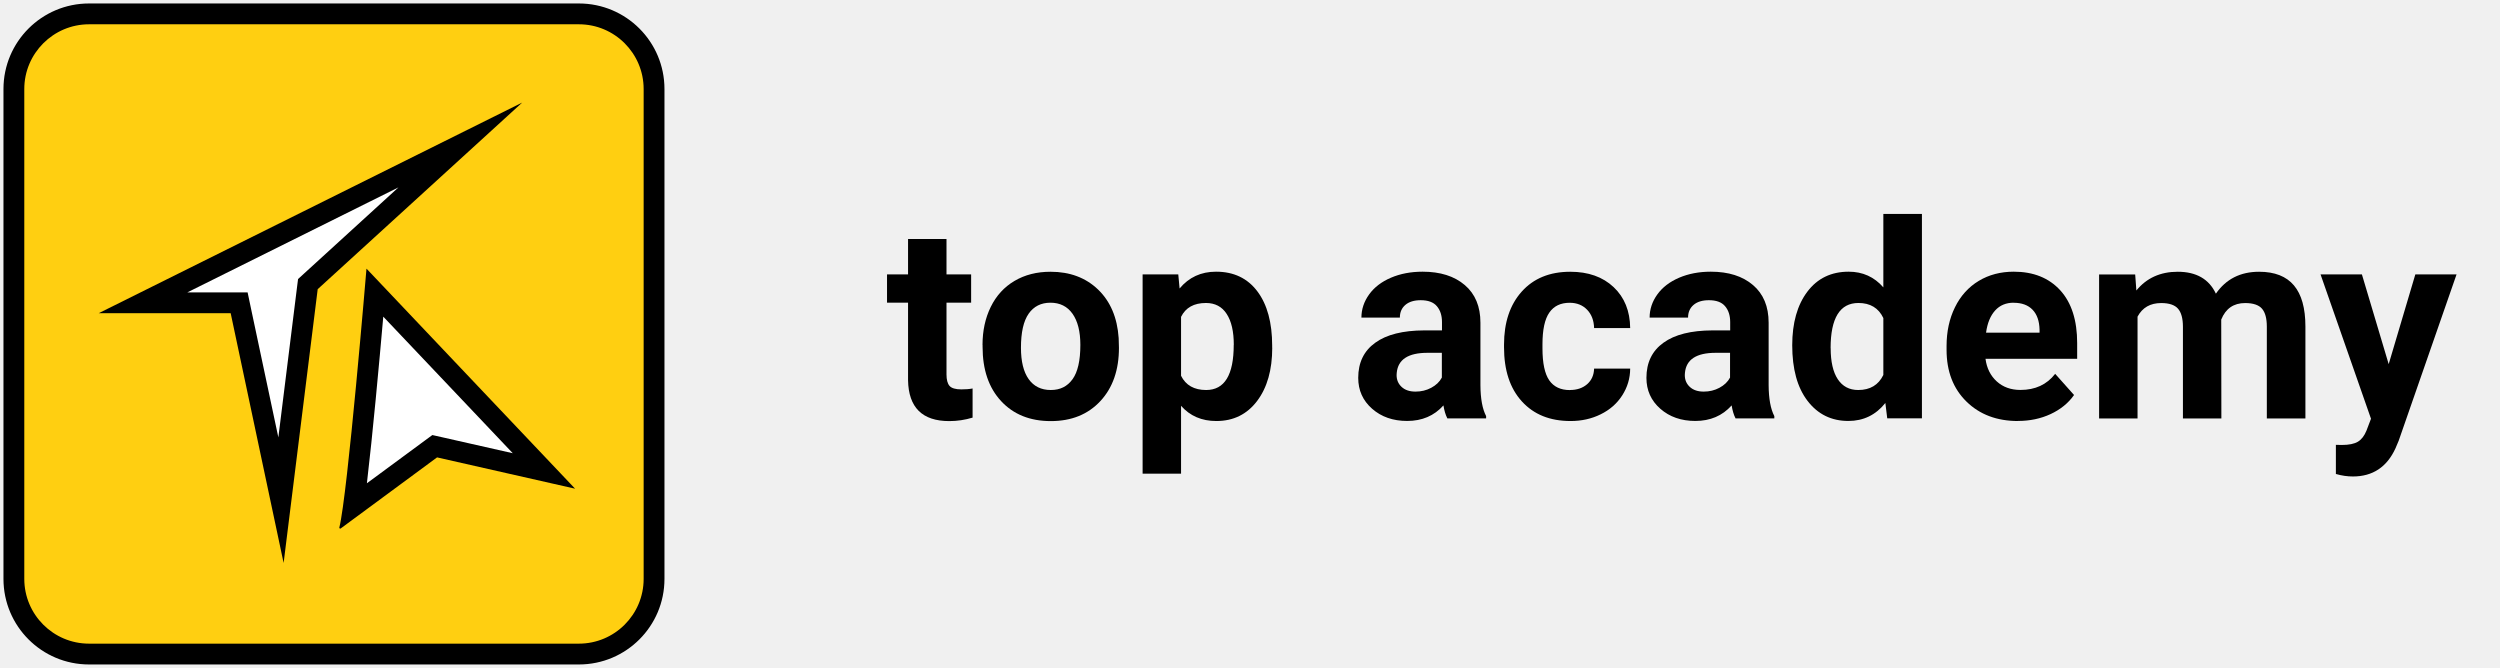
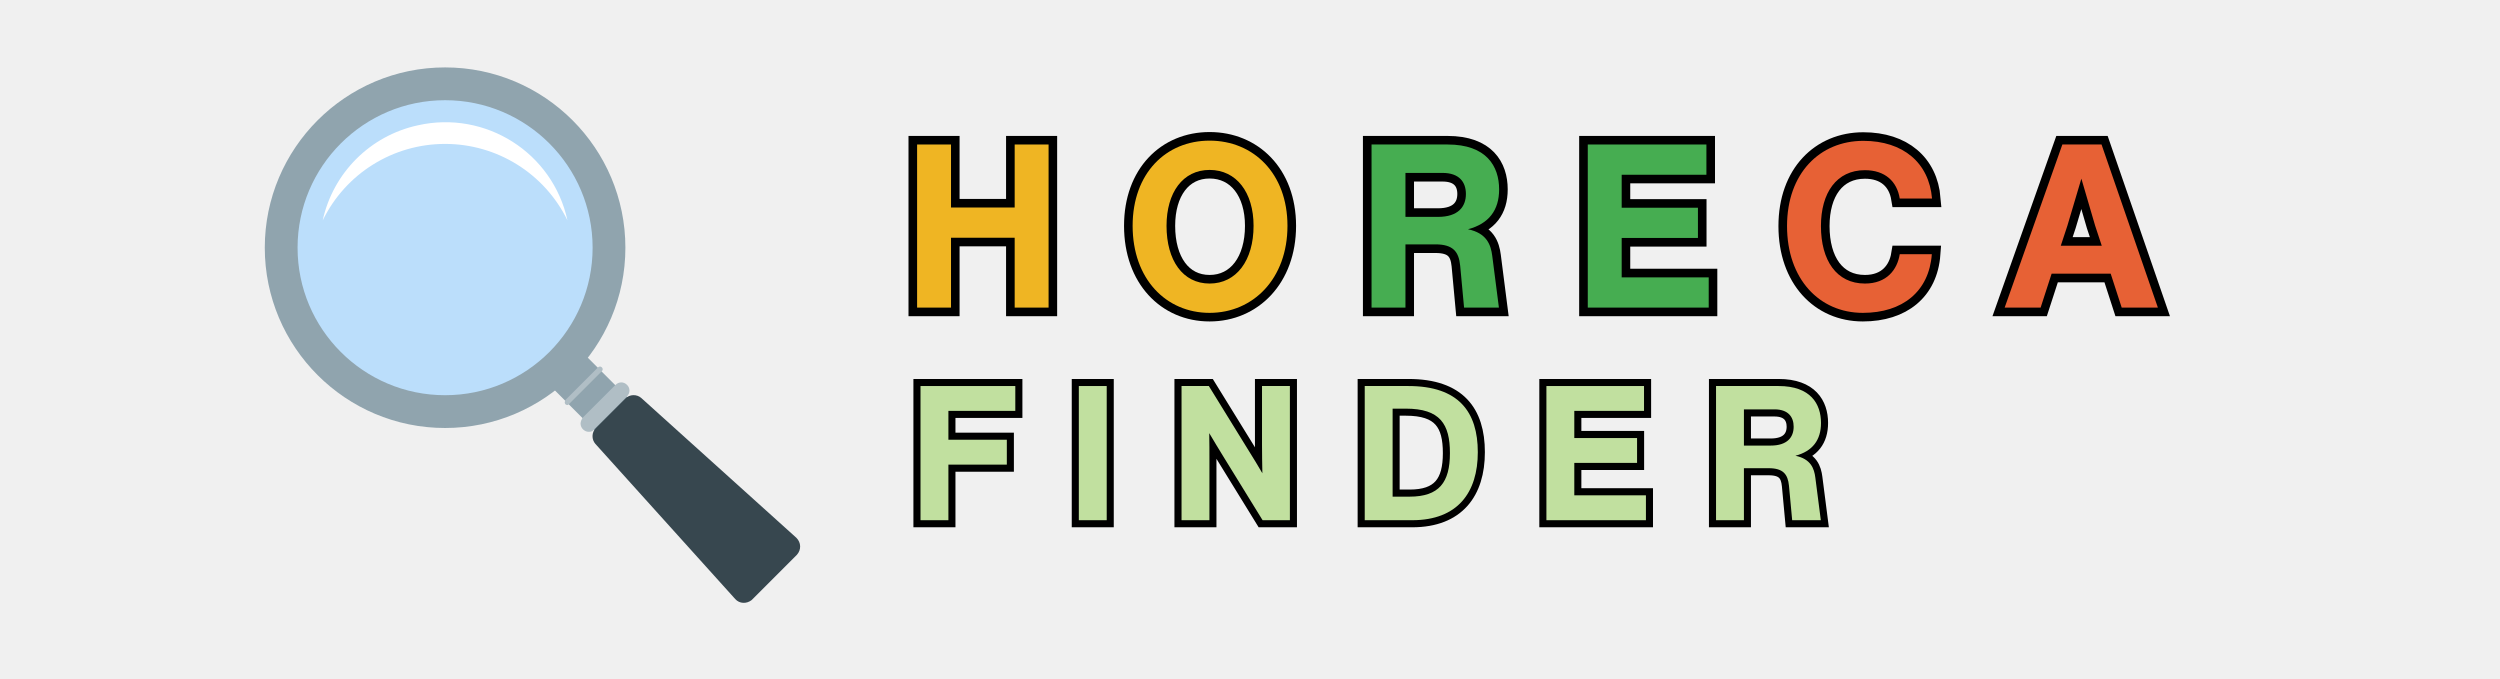
- <svg xmlns="http://www.w3.org/2000/svg" id="Layer_1" viewBox="0 0 360.25 96.25">
+ <svg xmlns="http://www.w3.org/2000/svg" width="361" zoomAndPan="magnify" viewBox="0 0 270.75 73.5" height="98" preserveAspectRatio="xMidYMid meet" version="1.0">
  <defs>
-     <style>.cls-1{fill:#fff;}.cls-2{fill:#ffcf11;}</style>
+     <g />
+     <clipPath id="8f44ca4d4d">
+       <path d="M 28.676 7.301 L 68 7.301 L 68 47 L 28.676 47 Z M 28.676 7.301 " clip-rule="nonzero" />
+     </clipPath>
+     <clipPath id="bfc692ca1c">
+       <path d="M 64 42 L 86.781 42 L 86.781 65.406 L 64 65.406 Z M 64 42 " clip-rule="nonzero" />
+     </clipPath>
  </defs>
-   <g>
-     <rect class="cls-2" x="2" y="2" width="92.25" height="92.25" rx="10.83" ry="10.83" />
-     <path d="M83.42,3.5c5.15,0,9.33,4.19,9.33,9.33V83.42c0,5.15-4.19,9.33-9.33,9.33H12.83c-5.15,0-9.33-4.19-9.33-9.33V12.83C3.5,7.69,7.69,3.5,12.83,3.5H83.42m0-3H12.83C6.02,.5,.5,6.02,.5,12.83V83.42c0,6.81,5.52,12.33,12.33,12.33H83.42c6.81,0,12.33-5.52,12.33-12.33V12.83c0-6.81-5.52-12.33-12.33-12.33h0Z" />
+   <path fill="#90a4ae" d="M 58.094 40.281 L 61.648 36.727 L 69.723 44.801 L 66.168 48.359 Z M 58.094 40.281 " fill-opacity="1" fill-rule="nonzero" />
+   <path fill="#bbdefb" d="M 65.066 26.828 C 65.066 27.379 65.039 27.93 64.984 28.48 C 64.93 29.027 64.852 29.574 64.742 30.117 C 64.633 30.656 64.5 31.191 64.34 31.723 C 64.18 32.25 63.992 32.77 63.781 33.281 C 63.57 33.789 63.336 34.289 63.074 34.777 C 62.812 35.262 62.531 35.734 62.223 36.195 C 61.918 36.656 61.59 37.098 61.238 37.523 C 60.887 37.953 60.516 38.359 60.125 38.75 C 59.734 39.141 59.328 39.512 58.902 39.863 C 58.473 40.211 58.031 40.539 57.57 40.848 C 57.113 41.156 56.641 41.438 56.152 41.699 C 55.664 41.957 55.168 42.195 54.656 42.406 C 54.145 42.617 53.625 42.805 53.098 42.965 C 52.57 43.125 52.035 43.258 51.492 43.367 C 50.949 43.473 50.406 43.555 49.855 43.609 C 49.305 43.664 48.754 43.691 48.203 43.691 C 47.648 43.691 47.098 43.664 46.551 43.609 C 46 43.555 45.453 43.473 44.914 43.367 C 44.371 43.258 43.836 43.125 43.309 42.965 C 42.777 42.805 42.258 42.617 41.75 42.406 C 41.238 42.195 40.742 41.957 40.254 41.699 C 39.766 41.438 39.293 41.156 38.832 40.848 C 38.375 40.539 37.93 40.211 37.504 39.863 C 37.078 39.512 36.668 39.141 36.277 38.75 C 35.887 38.359 35.516 37.953 35.168 37.523 C 34.816 37.098 34.488 36.656 34.18 36.195 C 33.875 35.734 33.59 35.262 33.332 34.777 C 33.07 34.289 32.836 33.789 32.621 33.281 C 32.41 32.77 32.227 32.25 32.066 31.723 C 31.906 31.191 31.77 30.656 31.664 30.117 C 31.555 29.574 31.473 29.027 31.422 28.48 C 31.367 27.93 31.34 27.379 31.34 26.828 C 31.34 26.273 31.367 25.723 31.422 25.172 C 31.473 24.625 31.555 24.078 31.664 23.535 C 31.77 22.996 31.906 22.461 32.066 21.93 C 32.227 21.402 32.41 20.883 32.621 20.371 C 32.836 19.863 33.07 19.363 33.332 18.879 C 33.59 18.391 33.875 17.918 34.18 17.457 C 34.488 17 34.816 16.555 35.168 16.129 C 35.516 15.703 35.887 15.293 36.277 14.902 C 36.668 14.512 37.078 14.141 37.504 13.789 C 37.93 13.441 38.375 13.113 38.832 12.805 C 39.293 12.5 39.766 12.215 40.254 11.953 C 40.742 11.695 41.238 11.457 41.75 11.246 C 42.258 11.035 42.777 10.848 43.309 10.688 C 43.836 10.527 44.371 10.395 44.914 10.285 C 45.453 10.18 46 10.098 46.551 10.043 C 47.098 9.988 47.648 9.965 48.203 9.965 C 48.754 9.965 49.305 9.988 49.855 10.043 C 50.406 10.098 50.949 10.18 51.492 10.285 C 52.035 10.395 52.57 10.527 53.098 10.688 C 53.625 10.848 54.145 11.035 54.656 11.246 C 55.168 11.457 55.664 11.695 56.152 11.953 C 56.641 12.215 57.113 12.5 57.57 12.805 C 58.031 13.113 58.473 13.441 58.902 13.789 C 59.328 14.141 59.734 14.512 60.125 14.902 C 60.516 15.293 60.887 15.703 61.238 16.129 C 61.59 16.555 61.918 17 62.223 17.457 C 62.531 17.918 62.812 18.391 63.074 18.879 C 63.336 19.363 63.57 19.863 63.781 20.371 C 63.992 20.883 64.18 21.402 64.34 21.93 C 64.5 22.461 64.633 22.996 64.742 23.535 C 64.852 24.078 64.93 24.625 64.984 25.172 C 65.039 25.723 65.066 26.273 65.066 26.828 Z M 65.066 26.828 " fill-opacity="1" fill-rule="nonzero" />
+   <path fill="#ffffff" d="M 48.203 15.586 C 53.824 15.586 58.973 18.777 61.457 23.867 C 59.859 16.531 52.582 11.914 45.242 13.574 C 40.098 14.695 36.074 18.719 34.949 23.867 C 37.434 18.777 42.582 15.586 48.203 15.586 Z M 48.203 15.586 " fill-opacity="1" fill-rule="nonzero" />
+   <g clip-path="url(#8f44ca4d4d)">
+     <path fill="#90a4ae" d="M 48.203 46.352 C 37.434 46.352 28.676 37.594 28.676 26.828 C 28.676 16.059 37.434 7.301 48.203 7.301 C 58.973 7.301 67.73 16.059 67.73 26.828 C 67.73 37.594 58.973 46.352 48.203 46.352 Z M 48.203 10.852 C 39.387 10.852 32.227 18.012 32.227 26.828 C 32.227 35.645 39.387 42.801 48.203 42.801 C 57.02 42.801 64.18 35.645 64.18 26.828 C 64.18 18.012 57.02 10.852 48.203 10.852 Z M 48.203 10.852 " fill-opacity="1" fill-rule="nonzero" />
  </g>
-   <g>
-     <polygon class="cls-1" points="34.46 43.63 20.62 43.63 66.35 20.88 44.37 40.94 40.5 72.07 34.46 43.63" />
-     <path d="M57.42,27l-13.65,12.46-.82,.75-.14,1.1-2.7,21.72-3.93-18.52-.5-2.38h-8.68l30.42-15.13m17.85-12.23L14.23,45.13h19.01l7.63,35.99,4.91-39.45,29.48-26.9h0Z" />
+   <g clip-path="url(#bfc692ca1c)">
+     <path fill="#37474f" d="M 86.25 58.246 L 69.445 43.098 C 68.973 42.684 68.203 42.684 67.73 43.156 L 64.535 46.352 C 64.059 46.824 64.059 47.594 64.473 48.066 L 79.621 64.871 C 80.094 65.406 80.863 65.406 81.398 64.992 C 81.398 64.992 81.457 64.934 81.457 64.934 L 86.309 60.078 C 86.781 59.547 86.781 58.777 86.25 58.246 C 86.309 58.305 86.25 58.246 86.25 58.246 Z M 86.25 58.246 " fill-opacity="1" fill-rule="nonzero" />
  </g>
-   <g>
-     <path class="cls-1" d="M50.95,72.92c1.04-7.57,2.48-23.72,3.08-30.75l24.35,25.69-15.74-3.57-11.7,8.62Z" />
-     <path d="M55.23,45.63l18.66,19.68-10.25-2.32-1.34-.3-1.1,.81-8.33,6.14c.83-7.02,1.77-17.25,2.36-24.01m-2.42-6.91s-2.72,32.59-3.91,37.29c-.02,.09,.05,.16,.13,.16,.03,0,.05,0,.08-.03l13.87-10.23,19.89,4.51-30.05-31.7h0Z" />
+   <path fill="#b0bec5" d="M 61.457 43.867 C 61.277 43.867 61.16 43.75 61.16 43.57 C 61.16 43.512 61.219 43.395 61.219 43.336 L 64.77 39.785 C 64.887 39.668 65.066 39.668 65.184 39.785 C 65.301 39.902 65.301 40.082 65.184 40.199 L 61.633 43.75 C 61.574 43.809 61.516 43.867 61.457 43.867 Z M 61.457 43.867 " fill-opacity="1" fill-rule="nonzero" />
+   <path fill="#b0bec5" d="M 63.766 46.766 C 63.289 46.766 62.875 46.352 62.875 45.879 C 62.875 45.641 62.996 45.406 63.113 45.227 L 66.664 41.68 C 67.02 41.324 67.551 41.324 67.906 41.68 C 68.262 42.031 68.262 42.566 67.906 42.922 L 64.355 46.473 C 64.238 46.707 64 46.766 63.766 46.766 Z M 63.766 46.766 " fill-opacity="1" fill-rule="nonzero" />
+   <path stroke-linecap="butt" transform="matrix(0.144886, 0, 0, 0.144886, 98.36361, 34.46052)" fill="none" stroke-linejoin="miter" d="M 80.045 50.716 L 9.137 50.716 L 9.137 151.011 L 30.005 151.011 L 30.005 109.464 L 73.682 109.464 L 73.682 90.834 L 30.005 90.834 L 30.005 69.265 L 80.045 69.265 Z M 148.337 151.011 L 148.337 50.716 L 127.496 50.716 L 127.496 151.011 Z M 264.43 94.663 C 264.43 101.672 264.565 108.871 264.7 115.908 C 261.465 110.273 258.094 104.8 254.589 99.165 L 224.69 50.716 L 204.253 50.716 L 204.253 151.011 L 225.094 151.011 L 225.094 107.038 C 225.094 100.136 225.094 92.937 224.959 85.927 C 228.518 91.832 232.023 97.763 235.69 103.668 L 264.862 151.011 L 285.271 151.011 L 285.271 50.716 L 264.43 50.716 Z M 373.918 50.716 L 341.188 50.716 L 341.188 151.011 L 376.695 151.011 C 410.801 151.011 425.737 130.17 425.737 100.136 C 425.737 70.128 411.502 50.716 373.918 50.716 Z M 362.029 133.378 L 362.029 67.594 L 371.923 67.594 C 397.563 67.594 404.896 79.16 404.896 100.864 C 404.896 122.702 396.835 133.378 374.727 133.378 Z M 497.858 108.17 L 544.77 108.17 L 544.77 89.567 L 497.858 89.567 L 497.858 69.265 L 550 69.265 L 550 50.716 L 476.99 50.716 L 476.99 151.011 L 551.402 151.011 L 551.402 132.381 L 497.858 132.381 Z M 663.128 102.805 C 675.907 99.435 682.27 91.131 682.27 78.297 C 682.27 64.089 674.505 50.716 650.564 50.716 L 603.787 50.716 L 603.787 151.011 L 624.628 151.011 L 624.628 112.133 L 643.096 112.133 C 653.934 112.133 657.493 116.636 658.302 125.209 L 660.701 151.011 L 682.135 151.011 L 678.037 119.143 C 677.202 112.538 674.802 105.231 663.128 102.805 Z M 624.628 68.187 L 647.464 68.187 C 657.763 68.187 661.861 73.795 661.861 81.101 C 661.861 88.893 657.197 95.202 644.66 95.202 L 624.628 95.202 Z M 624.628 68.187 " stroke="#000000" stroke-width="10.566" stroke-opacity="1" stroke-miterlimit="4" />
+   <g fill="#c1e09f" fill-opacity="1">
+     <g transform="translate(98.36361, 56.33827)">
+       <g>
+         <path d="M 11.594 -14.531 L 1.328 -14.531 L 1.328 0 L 4.348 0 L 4.348 -6.02 L 10.676 -6.02 L 10.676 -8.715 L 4.348 -8.715 L 4.348 -11.84 L 11.594 -11.84 Z M 11.594 -14.531 " />
+       </g>
+     </g>
  </g>
-   <g>
-     <path d="M136.39,34.44v5.1h3.55v4.07h-3.55v10.35c0,.77,.15,1.32,.44,1.65,.29,.33,.86,.5,1.69,.5,.61,0,1.16-.04,1.63-.13v4.2c-1.09,.33-2.21,.5-3.36,.5-3.89,0-5.87-1.96-5.94-5.89v-11.18h-3.03v-4.07h3.03v-5.1h5.54Z" />
-     <path d="M141.58,49.72c0-2.06,.4-3.89,1.19-5.5s1.93-2.86,3.42-3.74,3.22-1.32,5.19-1.32c2.8,0,5.08,.86,6.86,2.57,1.77,1.71,2.76,4.04,2.96,6.98l.04,1.42c0,3.18-.89,5.74-2.67,7.66-1.78,1.92-4.16,2.89-7.15,2.89s-5.38-.96-7.16-2.88c-1.78-1.92-2.67-4.52-2.67-7.82v-.25Zm5.54,.39c0,1.97,.37,3.48,1.11,4.52,.74,1.04,1.8,1.57,3.18,1.57s2.39-.52,3.14-1.55c.75-1.03,1.13-2.68,1.13-4.95,0-1.93-.38-3.43-1.13-4.49-.75-1.06-1.82-1.59-3.18-1.59s-2.4,.53-3.14,1.58c-.74,1.06-1.11,2.69-1.11,4.91Z" />
-     <path d="M183.33,50.1c0,3.2-.73,5.76-2.18,7.68-1.45,1.92-3.41,2.89-5.88,2.89-2.1,0-3.79-.73-5.08-2.19v9.78h-5.54v-28.72h5.14l.19,2.03c1.34-1.61,3.09-2.42,5.25-2.42,2.56,0,4.54,.95,5.96,2.84,1.42,1.89,2.13,4.5,2.13,7.82v.29Zm-5.54-.4c0-1.93-.34-3.42-1.03-4.47-.68-1.05-1.68-1.57-2.98-1.57-1.74,0-2.93,.67-3.59,2v8.49c.68,1.37,1.89,2.05,3.62,2.05,2.65,0,3.97-2.17,3.97-6.5Z" />
-     <path d="M208.56,60.28c-.26-.5-.44-1.12-.56-1.86-1.34,1.5-3.09,2.24-5.23,2.24-2.03,0-3.72-.59-5.05-1.76-1.34-1.18-2-2.66-2-4.45,0-2.2,.82-3.89,2.45-5.06,1.63-1.18,3.98-1.77,7.07-1.78h2.55v-1.19c0-.96-.25-1.73-.74-2.3-.49-.58-1.27-.86-2.33-.86-.93,0-1.67,.22-2.2,.67-.53,.45-.8,1.06-.8,1.84h-5.54c0-1.2,.37-2.31,1.11-3.34s1.79-1.83,3.14-2.41c1.36-.58,2.88-.87,4.56-.87,2.56,0,4.58,.64,6.09,1.93,1.5,1.28,2.25,3.09,2.25,5.42v8.99c.01,1.97,.29,3.46,.82,4.47v.33h-5.6Zm-4.58-3.85c.82,0,1.57-.18,2.26-.55s1.2-.85,1.53-1.47v-3.57h-2.07c-2.77,0-4.25,.96-4.43,2.88l-.02,.33c0,.69,.24,1.26,.73,1.71,.49,.45,1.15,.67,1.99,.67Z" />
-     <path d="M226.22,56.2c1.02,0,1.85-.28,2.49-.84,.64-.56,.97-1.31,1-2.24h5.2c-.01,1.41-.4,2.69-1.15,3.86-.75,1.17-1.79,2.08-3.1,2.72-1.31,.65-2.76,.97-4.34,.97-2.97,0-5.3-.94-7.02-2.83s-2.57-4.49-2.57-7.81v-.36c0-3.2,.85-5.75,2.55-7.65s4.03-2.86,7-2.86c2.59,0,4.68,.74,6.24,2.21,1.57,1.48,2.36,3.44,2.39,5.9h-5.2c-.03-1.08-.36-1.96-1-2.63-.64-.67-1.48-1.01-2.53-1.01-1.29,0-2.27,.47-2.92,1.41-.66,.94-.99,2.47-.99,4.58v.58c0,2.14,.33,3.67,.98,4.61,.65,.93,1.64,1.4,2.97,1.4Z" />
-     <path d="M250.09,60.28c-.26-.5-.44-1.12-.56-1.86-1.34,1.5-3.09,2.24-5.23,2.24-2.03,0-3.72-.59-5.05-1.76-1.34-1.18-2-2.66-2-4.45,0-2.2,.82-3.89,2.45-5.06,1.63-1.18,3.98-1.77,7.07-1.78h2.55v-1.19c0-.96-.25-1.73-.74-2.3-.49-.58-1.27-.86-2.33-.86-.93,0-1.67,.22-2.2,.67-.53,.45-.8,1.06-.8,1.84h-5.54c0-1.2,.37-2.31,1.11-3.34s1.79-1.83,3.14-2.41c1.36-.58,2.88-.87,4.56-.87,2.56,0,4.58,.64,6.09,1.93,1.5,1.28,2.25,3.09,2.25,5.42v8.99c.01,1.97,.29,3.46,.82,4.47v.33h-5.6Zm-4.58-3.85c.82,0,1.57-.18,2.26-.55s1.2-.85,1.53-1.47v-3.57h-2.07c-2.77,0-4.25,.96-4.43,2.88l-.02,.33c0,.69,.24,1.26,.73,1.71,.49,.45,1.15,.67,1.99,.67Z" />
-     <path d="M258.26,49.76c0-3.23,.73-5.81,2.18-7.73,1.45-1.92,3.44-2.88,5.95-2.88,2.02,0,3.69,.75,5,2.26v-10.58h5.56v29.45h-5l-.27-2.21c-1.38,1.73-3.16,2.59-5.33,2.59-2.44,0-4.4-.96-5.88-2.89s-2.21-4.6-2.21-8.03Zm5.54,.41c0,1.95,.34,3.44,1.02,4.47s1.66,1.56,2.95,1.56c1.71,0,2.92-.72,3.62-2.17v-8.2c-.69-1.45-1.89-2.17-3.59-2.17-2.67,0-4.01,2.17-4.01,6.51Z" />
-     <path d="M290.8,60.67c-3.04,0-5.52-.93-7.43-2.8s-2.87-4.35-2.87-7.46v-.54c0-2.08,.4-3.95,1.21-5.59,.8-1.64,1.95-2.91,3.42-3.8,1.48-.89,3.16-1.33,5.05-1.33,2.84,0,5.07,.9,6.7,2.68,1.63,1.79,2.44,4.33,2.44,7.61v2.26h-13.21c.18,1.36,.72,2.44,1.62,3.26,.9,.82,2.04,1.23,3.42,1.23,2.13,0,3.8-.77,5-2.32l2.72,3.05c-.83,1.18-1.96,2.09-3.38,2.75-1.42,.66-2.99,.99-4.72,.99Zm-.63-17.05c-1.1,0-1.99,.37-2.67,1.12-.68,.75-1.12,1.81-1.31,3.2h7.71v-.44c-.03-1.23-.36-2.19-1-2.86-.64-.67-1.55-1.01-2.72-1.01Z" />
-     <path d="M307.68,39.54l.17,2.32c1.47-1.8,3.46-2.7,5.96-2.7,2.67,0,4.51,1.05,5.5,3.16,1.46-2.11,3.53-3.16,6.23-3.16,2.25,0,3.92,.66,5.02,1.97,1.1,1.31,1.65,3.28,1.65,5.92v13.25h-5.56v-13.23c0-1.18-.23-2.04-.69-2.58-.46-.54-1.27-.82-2.43-.82-1.66,0-2.81,.79-3.45,2.38l.02,14.25h-5.54v-13.21c0-1.2-.24-2.07-.71-2.61s-1.28-.81-2.42-.81c-1.57,0-2.71,.65-3.41,1.96v14.67h-5.54v-20.75h5.2Z" />
-     <path d="M344.22,52.44l3.83-12.9h5.94l-8.34,23.97-.46,1.09c-1.24,2.71-3.29,4.06-6.14,4.06-.8,0-1.62-.12-2.45-.36v-4.2l.84,.02c1.05,0,1.83-.16,2.35-.48s.92-.85,1.22-1.59l.65-1.71-7.27-20.8h5.96l3.85,12.9Z" />
+   <g fill="#c1e09f" fill-opacity="1">
+     <g transform="translate(115.5089, 56.33827)">
+       <g>
+         <path d="M 4.348 0 L 4.348 -14.531 L 1.328 -14.531 L 1.328 0 Z M 4.348 0 " />
+       </g>
+     </g>
+   </g>
+   <g fill="#c1e09f" fill-opacity="1">
+     <g transform="translate(126.633, 56.33827)">
+       <g>
+         <path d="M 10.043 -8.164 C 10.043 -7.145 10.062 -6.102 10.082 -5.082 C 9.613 -5.898 9.125 -6.695 8.613 -7.512 L 4.285 -14.531 L 1.328 -14.531 L 1.328 0 L 4.348 0 L 4.348 -6.367 C 4.348 -7.367 4.348 -8.41 4.328 -9.43 C 4.836 -8.574 5.348 -7.715 5.879 -6.859 L 10.105 0 L 13.062 0 L 13.062 -14.531 L 10.043 -14.531 Z M 10.043 -8.164 " />
+       </g>
+     </g>
+   </g>
+   <g fill="#c1e09f" fill-opacity="1">
+     <g transform="translate(146.4725, 56.33827)">
+       <g>
+         <path d="M 6.062 -14.531 L 1.328 -14.531 L 1.328 0 L 6.469 0 C 11.41 0 13.574 -3.02 13.574 -7.367 C 13.574 -11.715 11.512 -14.531 6.062 -14.531 Z M 4.348 -2.551 L 4.348 -12.082 L 5.777 -12.082 C 9.492 -12.082 10.555 -10.41 10.555 -7.266 C 10.555 -4.102 9.391 -2.551 6.184 -2.551 Z M 4.348 -2.551 " />
+       </g>
+     </g>
+   </g>
+   <g fill="#c1e09f" fill-opacity="1">
+     <g transform="translate(166.1488, 56.33827)">
+       <g>
+         <path d="M 4.348 -6.207 L 11.145 -6.207 L 11.145 -8.898 L 4.348 -8.898 L 4.348 -11.84 L 11.898 -11.84 L 11.898 -14.531 L 1.328 -14.531 L 1.328 0 L 12.105 0 L 12.105 -2.695 L 4.348 -2.695 Z M 4.348 -6.207 " />
+       </g>
+     </g>
+   </g>
+   <g fill="#c1e09f" fill-opacity="1">
+     <g transform="translate(184.5187, 56.33827)">
+       <g>
+         <path d="M 9.922 -6.98 C 11.777 -7.469 12.695 -8.676 12.695 -10.531 C 12.695 -12.594 11.574 -14.531 8.102 -14.531 L 1.328 -14.531 L 1.328 0 L 4.348 0 L 4.348 -5.633 L 7.023 -5.633 C 8.594 -5.633 9.105 -4.98 9.227 -3.734 L 9.574 0 L 12.676 0 L 12.082 -4.613 C 11.961 -5.574 11.613 -6.633 9.922 -6.98 Z M 4.348 -12.004 L 7.656 -12.004 C 9.145 -12.004 9.734 -11.184 9.734 -10.125 C 9.734 -9 9.062 -8.082 7.246 -8.082 L 4.348 -8.082 Z M 4.348 -12.004 " />
+       </g>
+     </g>
+   </g>
+   <path stroke-linecap="butt" transform="matrix(0.197929, 0, 0, 0.197929, 93.52201, 6.988358)" fill="none" stroke-linejoin="miter" d="M 82.68 78.232 L 47.846 78.232 L 47.846 43.773 L 29.295 43.773 L 29.295 132.998 L 47.846 132.998 L 47.846 94.79 L 82.68 94.79 L 82.68 132.998 L 101.231 132.998 L 101.231 43.773 L 82.68 43.773 Z M 189.351 135.879 C 213.171 135.879 231.96 117.209 231.96 88.257 C 231.96 59.443 213.171 41.642 189.351 41.642 C 165.53 41.642 147.235 59.443 147.235 88.257 C 147.235 117.328 165.53 135.879 189.351 135.879 Z M 189.351 119.834 C 174.667 119.834 165.806 107.184 165.806 88.257 C 165.806 70.081 174.667 57.667 189.351 57.667 C 204.014 57.667 213.408 69.962 213.408 88.257 C 213.408 107.184 204.014 119.834 189.351 119.834 Z M 189.351 119.834 " stroke="#000000" stroke-width="9.4" stroke-opacity="1" stroke-miterlimit="4" />
+   <path stroke-linecap="butt" transform="matrix(0.197929, 0, 0, 0.197929, 93.52201, 6.988358)" fill="none" stroke-linejoin="miter" d="M 330.736 90.132 C 342.124 87.132 347.768 79.731 347.768 68.324 C 347.768 55.674 340.861 43.773 319.566 43.773 L 277.944 43.773 L 277.944 132.998 L 296.495 132.998 L 296.495 98.421 L 312.935 98.421 C 322.566 98.421 325.724 102.427 326.454 110.045 L 328.585 132.998 L 347.65 132.998 L 344.018 104.657 C 343.249 98.796 341.137 92.283 330.736 90.132 Z M 296.495 59.325 L 316.803 59.325 C 325.96 59.325 329.592 64.298 329.592 70.831 C 329.592 77.738 325.467 83.363 314.297 83.363 L 296.495 83.363 Z M 414.81 94.908 L 456.551 94.908 L 456.551 78.35 L 414.81 78.35 L 414.81 60.292 L 461.189 60.292 L 461.189 43.773 L 396.259 43.773 L 396.259 132.998 L 462.452 132.998 L 462.452 116.44 L 414.81 116.44 Z M 414.81 94.908 " stroke="#000000" stroke-width="9.4" stroke-opacity="1" stroke-miterlimit="4" />
+   <path stroke-linecap="butt" transform="matrix(0.197929, 0, 0, 0.197929, 93.52201, 6.988358)" fill="none" stroke-linejoin="miter" d="M 546.782 135.879 C 568.491 135.879 583.017 124.215 584.516 103.809 L 566.991 103.809 C 565.61 112.315 559.827 119.834 547.927 119.834 C 532.375 119.834 523.869 107.184 523.869 88.395 C 523.869 70.219 532.375 57.785 547.927 57.785 C 558.939 57.785 565.452 63.943 566.991 73.337 L 584.635 73.337 C 583.017 53.779 568.846 41.76 547.039 41.76 C 523.237 41.76 505.298 59.562 505.298 88.395 C 505.298 117.328 522.981 135.879 546.782 135.879 Z M 708.219 132.998 L 677.392 43.773 L 655.959 43.773 L 624.363 132.998 L 644.039 132.998 L 650.058 114.466 L 682.405 114.466 L 688.405 132.998 Z M 658.722 88.139 L 666.38 62.443 L 673.859 88.139 L 677.511 99.151 L 655.071 99.151 Z M 658.722 88.139 " stroke="#000000" stroke-width="9.4" stroke-opacity="1" stroke-miterlimit="4" />
+   <g fill="#efb523" fill-opacity="1">
+     <g transform="translate(97.70945, 33.31293)">
+       <g>
+         <path d="M 12.18 -10.84 L 5.285 -10.84 L 5.285 -17.664 L 1.613 -17.664 L 1.613 0 L 5.285 0 L 5.285 -7.566 L 12.18 -7.566 L 12.18 0 L 15.852 0 L 15.852 -17.664 L 12.18 -17.664 Z M 12.18 -10.84 " />
+       </g>
+     </g>
+   </g>
+   <g fill="#efb523" fill-opacity="1">
+     <g transform="translate(121.7964, 33.31293)">
+       <g>
+         <path d="M 9.203 0.57 C 13.918 0.57 17.637 -3.125 17.637 -8.855 C 17.637 -14.562 13.918 -18.082 9.203 -18.082 C 4.488 -18.082 0.867 -14.562 0.867 -8.855 C 0.867 -3.102 4.488 0.57 9.203 0.57 Z M 9.203 -2.605 C 6.301 -2.605 4.539 -5.109 4.539 -8.855 C 4.539 -12.453 6.301 -14.91 9.203 -14.91 C 12.105 -14.91 13.965 -12.477 13.965 -8.855 C 13.965 -5.109 12.105 -2.605 9.203 -2.605 Z M 9.203 -2.605 " />
+       </g>
+     </g>
+   </g>
+   <g fill="#46ad51" fill-opacity="1">
+     <g transform="translate(146.9258, 33.31293)">
+       <g>
+         <path d="M 12.055 -8.484 C 14.312 -9.078 15.43 -10.543 15.43 -12.801 C 15.43 -15.305 14.066 -17.664 9.848 -17.664 L 1.613 -17.664 L 1.613 0 L 5.285 0 L 5.285 -6.848 L 8.535 -6.848 C 10.445 -6.848 11.062 -6.055 11.211 -4.539 L 11.633 0 L 15.406 0 L 14.684 -5.605 C 14.535 -6.773 14.113 -8.062 12.055 -8.484 Z M 5.285 -14.586 L 9.301 -14.586 C 11.113 -14.586 11.832 -13.594 11.832 -12.305 C 11.832 -10.941 11.016 -9.824 8.805 -9.824 L 5.285 -9.824 Z M 5.285 -14.586 " />
+       </g>
+     </g>
+   </g>
+   <g fill="#46ad51" fill-opacity="1">
+     <g transform="translate(170.343, 33.31293)">
+       <g>
+         <path d="M 5.285 -7.543 L 13.543 -7.543 L 13.543 -10.816 L 5.285 -10.816 L 5.285 -14.387 L 14.461 -14.387 L 14.461 -17.664 L 1.613 -17.664 L 1.613 0 L 14.711 0 L 14.711 -3.273 L 5.285 -3.273 Z M 5.285 -7.543 " />
+       </g>
+     </g>
+   </g>
+   <g fill="#e76135" fill-opacity="1">
+     <g transform="translate(192.669, 33.31293)">
+       <g>
+         <path d="M 9.078 0.57 C 13.371 0.57 16.25 -1.738 16.547 -5.781 L 13.074 -5.781 C 12.801 -4.094 11.66 -2.605 9.301 -2.605 C 6.227 -2.605 4.539 -5.109 4.539 -8.832 C 4.539 -12.43 6.227 -14.883 9.301 -14.883 C 11.484 -14.883 12.773 -13.668 13.074 -11.809 L 16.57 -11.809 C 16.25 -15.676 13.445 -18.059 9.129 -18.059 C 4.414 -18.059 0.867 -14.535 0.867 -8.832 C 0.867 -3.102 4.367 0.57 9.078 0.57 Z M 9.078 0.57 " />
+       </g>
+     </g>
+   </g>
+   <g fill="#e76135" fill-opacity="1">
+     <g transform="translate(216.4831, 33.31293)">
+       <g>
+         <path d="M 17.215 0 L 11.113 -17.664 L 6.871 -17.664 L 0.621 0 L 4.516 0 L 5.707 -3.672 L 12.105 -3.672 L 13.297 0 Z M 7.418 -8.879 L 8.93 -13.965 L 10.418 -8.879 L 11.137 -6.699 L 6.699 -6.699 Z M 7.418 -8.879 " />
+       </g>
+     </g>
  </g>
</svg>
